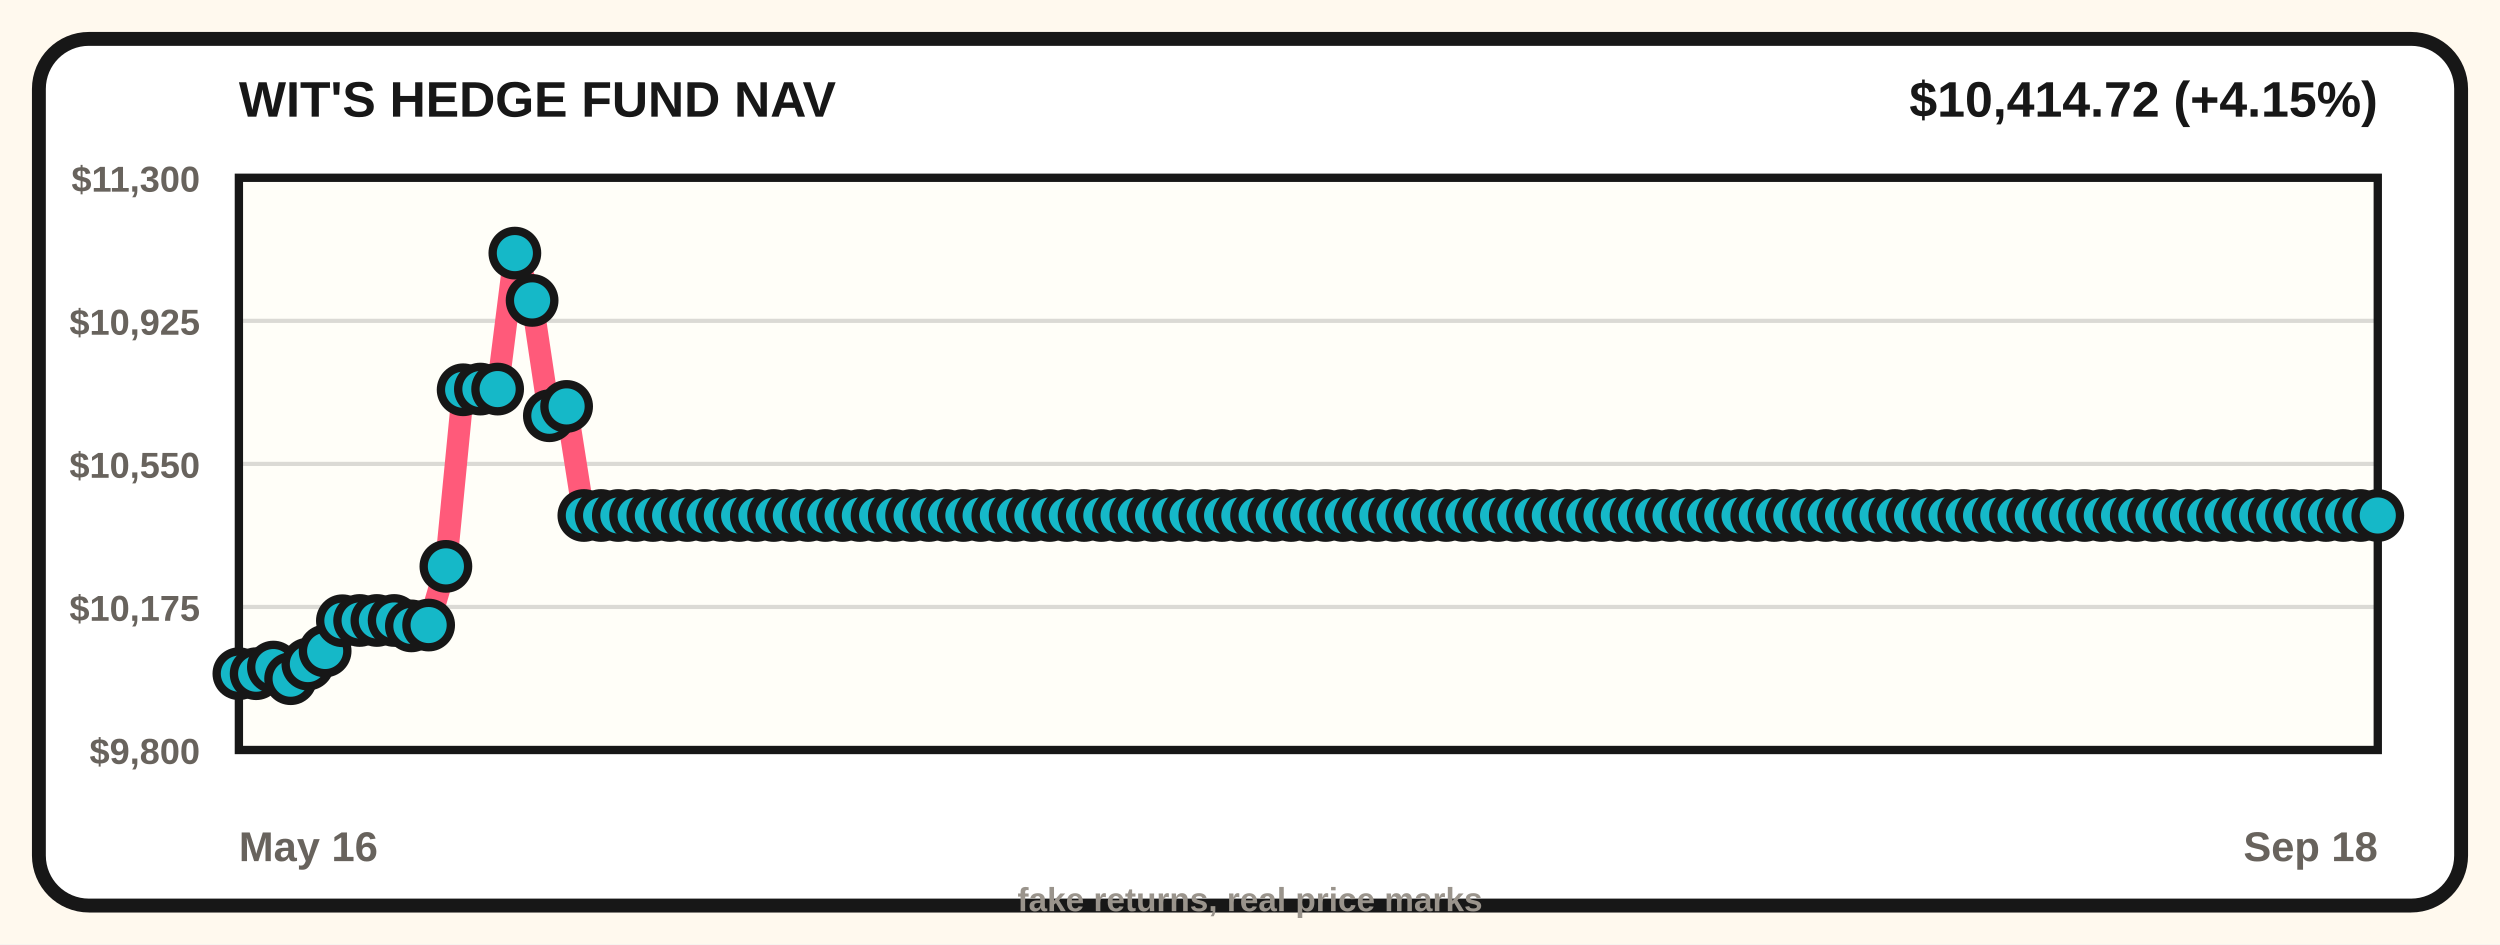
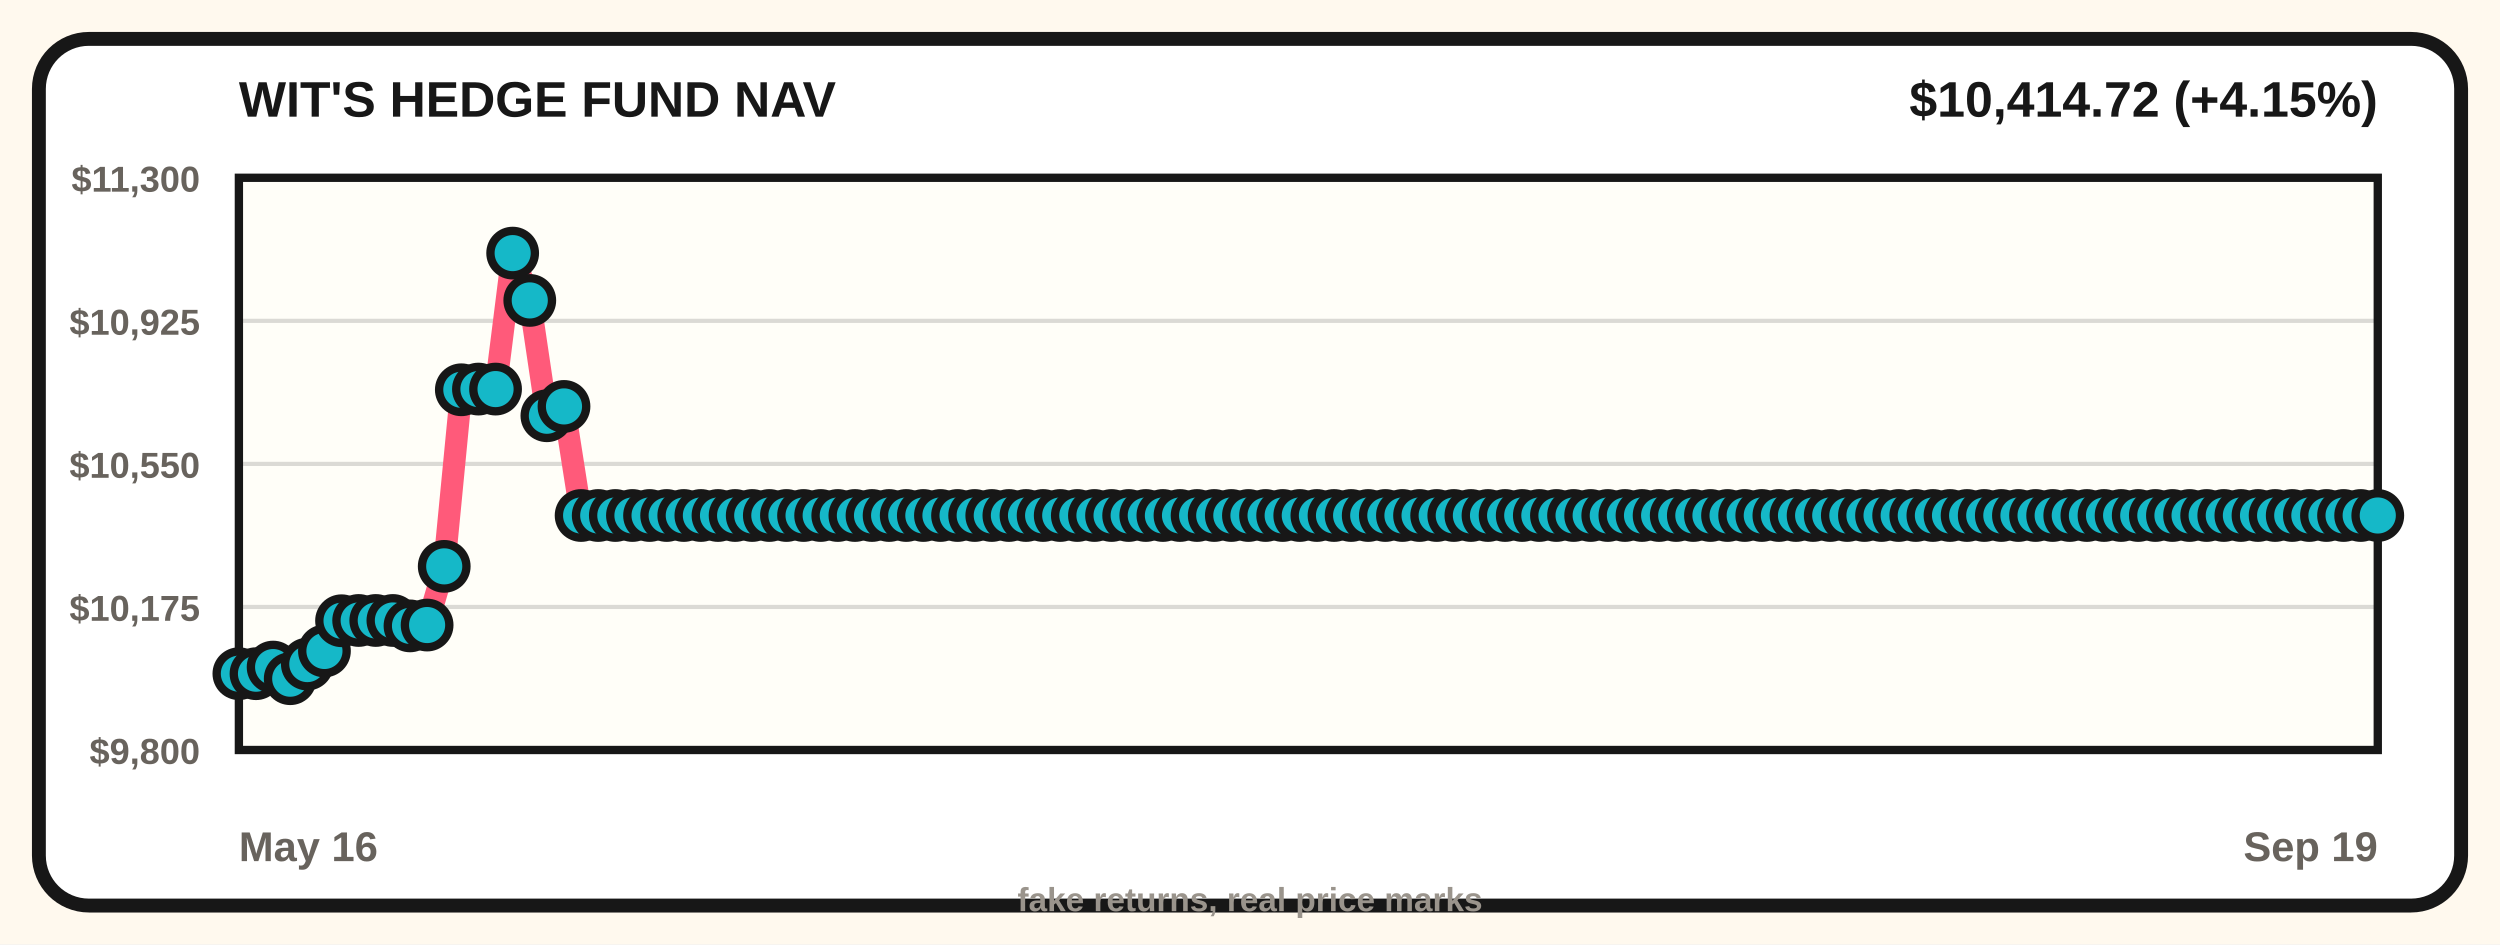
<svg xmlns="http://www.w3.org/2000/svg" width="900" height="340" viewBox="0 0 900 340" role="img" aria-label="Wit's Hedge Fund fake NAV chart">
  <rect width="900" height="340" fill="#fff9ee" />
  <rect x="14" y="14" width="872" height="312" rx="18" fill="#ffffff" stroke="#171717" stroke-width="5" />
  <rect x="86" y="64" width="770" height="206" fill="#fffef8" stroke="#171717" stroke-width="3" />
  <line x1="86" y1="270" x2="856" y2="270" stroke="#171717" stroke-width="1.5" opacity="0.16" />
  <text x="72" y="275" text-anchor="end" font-family="Arial, sans-serif" font-size="13" font-weight="800" fill="#68635d">$9,800</text>
  <line x1="86" y1="218.5" x2="856" y2="218.5" stroke="#171717" stroke-width="1.5" opacity="0.16" />
  <text x="72" y="223.5" text-anchor="end" font-family="Arial, sans-serif" font-size="13" font-weight="800" fill="#68635d">$10,175</text>
  <line x1="86" y1="167" x2="856" y2="167" stroke="#171717" stroke-width="1.5" opacity="0.16" />
  <text x="72" y="172" text-anchor="end" font-family="Arial, sans-serif" font-size="13" font-weight="800" fill="#68635d">$10,550</text>
  <line x1="86" y1="115.5" x2="856" y2="115.5" stroke="#171717" stroke-width="1.5" opacity="0.16" />
  <text x="72" y="120.5" text-anchor="end" font-family="Arial, sans-serif" font-size="13" font-weight="800" fill="#68635d">$10,925</text>
  <line x1="86" y1="64" x2="856" y2="64" stroke="#171717" stroke-width="1.5" opacity="0.16" />
  <text x="72" y="69" text-anchor="end" font-family="Arial, sans-serif" font-size="13" font-weight="800" fill="#68635d">$11,300</text>
-   <polyline points="86,242.53 92.21,242.53 98.42,240.15 104.63,244.33 110.84,239.07 117.05,234.35 123.26,223.47 129.47,223.37 135.68,223.37 141.89,223.37 148.1,225.32 154.31,225.02 160.52,203.89 166.73,140.32 172.94,140.07 179.15,140.07 185.35,91.12 191.56,108.15 197.77,149.67 203.98,146.31 210.19,185.58 216.4,185.58 222.61,185.58 228.82,185.58 235.03,185.58 241.24,185.58 247.45,185.58 253.66,185.58 259.87,185.58 266.08,185.58 272.29,185.58 278.5,185.58 284.71,185.58 290.92,185.58 297.13,185.58 303.34,185.58 309.55,185.58 315.76,185.58 321.97,185.58 328.18,185.58 334.39,185.58 340.6,185.58 346.81,185.58 353.02,185.58 359.23,185.58 365.44,185.58 371.65,185.58 377.85,185.58 384.06,185.58 390.27,185.58 396.48,185.58 402.69,185.58 408.9,185.58 415.11,185.58 421.32,185.58 427.53,185.58 433.74,185.58 439.95,185.58 446.16,185.58 452.37,185.58 458.58,185.58 464.79,185.58 471,185.58 477.21,185.58 483.42,185.58 489.63,185.58 495.84,185.58 502.05,185.58 508.26,185.58 514.47,185.58 520.68,185.58 526.89,185.58 533.1,185.58 539.31,185.58 545.52,185.58 551.73,185.58 557.94,185.58 564.15,185.58 570.35,185.58 576.56,185.58 582.77,185.58 588.98,185.58 595.19,185.58 601.4,185.58 607.61,185.58 613.82,185.58 620.03,185.58 626.24,185.58 632.45,185.58 638.66,185.58 644.87,185.58 651.08,185.58 657.29,185.58 663.5,185.58 669.71,185.58 675.92,185.58 682.13,185.58 688.34,185.58 694.55,185.58 700.76,185.58 706.97,185.58 713.18,185.58 719.39,185.58 725.6,185.58 731.81,185.58 738.02,185.58 744.23,185.58 750.44,185.58 756.65,185.58 762.85,185.58 769.06,185.58 775.27,185.58 781.48,185.58 787.69,185.58 793.9,185.58 800.11,185.58 806.32,185.58 812.53,185.58 818.74,185.58 824.95,185.58 831.16,185.58 837.37,185.58 843.58,185.58 849.79,185.58 856,185.58" fill="none" stroke="#ff5a7a" stroke-width="8" stroke-linecap="round" stroke-linejoin="round" />
+   <polyline points="86,242.53 92.16,242.53 98.32,240.15 104.48,244.33 110.64,239.07 116.8,234.35 122.96,223.47 129.12,223.37 135.28,223.37 141.44,223.37 147.6,225.32 153.76,225.02 159.92,203.89 166.08,140.32 172.24,140.07 178.4,140.07 184.56,91.12 190.72,108.15 196.88,149.67 203.04,146.31 209.2,185.58 215.36,185.58 221.52,185.58 227.68,185.58 233.84,185.58 240,185.58 246.16,185.58 252.32,185.58 258.48,185.58 264.64,185.58 270.8,185.58 276.96,185.58 283.12,185.58 289.28,185.58 295.44,185.58 301.6,185.58 307.76,185.58 313.92,185.58 320.08,185.58 326.24,185.58 332.4,185.58 338.56,185.58 344.72,185.58 350.88,185.58 357.04,185.58 363.2,185.58 369.36,185.58 375.52,185.58 381.68,185.58 387.84,185.58 394,185.58 400.16,185.58 406.32,185.58 412.48,185.58 418.64,185.58 424.8,185.58 430.96,185.58 437.12,185.58 443.28,185.58 449.44,185.58 455.6,185.58 461.76,185.58 467.92,185.58 474.08,185.58 480.24,185.58 486.4,185.58 492.56,185.58 498.72,185.58 504.88,185.58 511.04,185.58 517.2,185.58 523.36,185.58 529.52,185.58 535.68,185.58 541.84,185.58 548,185.58 554.16,185.58 560.32,185.58 566.48,185.58 572.64,185.58 578.8,185.58 584.96,185.58 591.12,185.58 597.28,185.58 603.44,185.58 609.6,185.58 615.76,185.58 621.92,185.58 628.08,185.58 634.24,185.58 640.4,185.58 646.56,185.58 652.72,185.58 658.88,185.58 665.04,185.58 671.2,185.58 677.36,185.58 683.52,185.58 689.68,185.58 695.84,185.58 702,185.58 708.16,185.58 714.32,185.58 720.48,185.58 726.64,185.58 732.8,185.58 738.96,185.58 745.12,185.58 751.28,185.58 757.44,185.58 763.6,185.58 769.76,185.58 775.92,185.58 782.08,185.58 788.24,185.58 794.4,185.58 800.56,185.58 806.72,185.58 812.88,185.58 819.04,185.58 825.2,185.58 831.36,185.58 837.52,185.58 843.68,185.58 849.84,185.58 856,185.58" fill="none" stroke="#ff5a7a" stroke-width="8" stroke-linecap="round" stroke-linejoin="round" />
  <circle cx="86" cy="242.53" r="8" fill="#15b8c8" stroke="#171717" stroke-width="3" />
-   <circle cx="92.21" cy="242.53" r="8" fill="#15b8c8" stroke="#171717" stroke-width="3" />
-   <circle cx="98.42" cy="240.15" r="8" fill="#15b8c8" stroke="#171717" stroke-width="3" />
-   <circle cx="104.63" cy="244.33" r="8" fill="#15b8c8" stroke="#171717" stroke-width="3" />
-   <circle cx="110.84" cy="239.07" r="8" fill="#15b8c8" stroke="#171717" stroke-width="3" />
-   <circle cx="117.05" cy="234.35" r="8" fill="#15b8c8" stroke="#171717" stroke-width="3" />
-   <circle cx="123.26" cy="223.47" r="8" fill="#15b8c8" stroke="#171717" stroke-width="3" />
-   <circle cx="129.47" cy="223.37" r="8" fill="#15b8c8" stroke="#171717" stroke-width="3" />
-   <circle cx="135.68" cy="223.37" r="8" fill="#15b8c8" stroke="#171717" stroke-width="3" />
-   <circle cx="141.89" cy="223.37" r="8" fill="#15b8c8" stroke="#171717" stroke-width="3" />
-   <circle cx="148.1" cy="225.32" r="8" fill="#15b8c8" stroke="#171717" stroke-width="3" />
-   <circle cx="154.31" cy="225.02" r="8" fill="#15b8c8" stroke="#171717" stroke-width="3" />
-   <circle cx="160.52" cy="203.89" r="8" fill="#15b8c8" stroke="#171717" stroke-width="3" />
-   <circle cx="166.73" cy="140.32" r="8" fill="#15b8c8" stroke="#171717" stroke-width="3" />
-   <circle cx="172.94" cy="140.07" r="8" fill="#15b8c8" stroke="#171717" stroke-width="3" />
-   <circle cx="179.15" cy="140.07" r="8" fill="#15b8c8" stroke="#171717" stroke-width="3" />
-   <circle cx="185.35" cy="91.12" r="8" fill="#15b8c8" stroke="#171717" stroke-width="3" />
-   <circle cx="191.56" cy="108.15" r="8" fill="#15b8c8" stroke="#171717" stroke-width="3" />
-   <circle cx="197.77" cy="149.67" r="8" fill="#15b8c8" stroke="#171717" stroke-width="3" />
-   <circle cx="203.98" cy="146.31" r="8" fill="#15b8c8" stroke="#171717" stroke-width="3" />
-   <circle cx="210.19" cy="185.58" r="8" fill="#15b8c8" stroke="#171717" stroke-width="3" />
-   <circle cx="216.4" cy="185.58" r="8" fill="#15b8c8" stroke="#171717" stroke-width="3" />
-   <circle cx="222.61" cy="185.58" r="8" fill="#15b8c8" stroke="#171717" stroke-width="3" />
-   <circle cx="228.82" cy="185.58" r="8" fill="#15b8c8" stroke="#171717" stroke-width="3" />
-   <circle cx="235.03" cy="185.58" r="8" fill="#15b8c8" stroke="#171717" stroke-width="3" />
-   <circle cx="241.24" cy="185.58" r="8" fill="#15b8c8" stroke="#171717" stroke-width="3" />
-   <circle cx="247.45" cy="185.58" r="8" fill="#15b8c8" stroke="#171717" stroke-width="3" />
-   <circle cx="253.66" cy="185.58" r="8" fill="#15b8c8" stroke="#171717" stroke-width="3" />
-   <circle cx="259.87" cy="185.58" r="8" fill="#15b8c8" stroke="#171717" stroke-width="3" />
-   <circle cx="266.08" cy="185.58" r="8" fill="#15b8c8" stroke="#171717" stroke-width="3" />
-   <circle cx="272.29" cy="185.58" r="8" fill="#15b8c8" stroke="#171717" stroke-width="3" />
-   <circle cx="278.5" cy="185.58" r="8" fill="#15b8c8" stroke="#171717" stroke-width="3" />
-   <circle cx="284.71" cy="185.58" r="8" fill="#15b8c8" stroke="#171717" stroke-width="3" />
-   <circle cx="290.92" cy="185.58" r="8" fill="#15b8c8" stroke="#171717" stroke-width="3" />
-   <circle cx="297.13" cy="185.58" r="8" fill="#15b8c8" stroke="#171717" stroke-width="3" />
-   <circle cx="303.34" cy="185.58" r="8" fill="#15b8c8" stroke="#171717" stroke-width="3" />
-   <circle cx="309.55" cy="185.58" r="8" fill="#15b8c8" stroke="#171717" stroke-width="3" />
-   <circle cx="315.76" cy="185.58" r="8" fill="#15b8c8" stroke="#171717" stroke-width="3" />
-   <circle cx="321.97" cy="185.58" r="8" fill="#15b8c8" stroke="#171717" stroke-width="3" />
-   <circle cx="328.18" cy="185.58" r="8" fill="#15b8c8" stroke="#171717" stroke-width="3" />
-   <circle cx="334.39" cy="185.58" r="8" fill="#15b8c8" stroke="#171717" stroke-width="3" />
-   <circle cx="340.6" cy="185.58" r="8" fill="#15b8c8" stroke="#171717" stroke-width="3" />
-   <circle cx="346.81" cy="185.58" r="8" fill="#15b8c8" stroke="#171717" stroke-width="3" />
-   <circle cx="353.02" cy="185.58" r="8" fill="#15b8c8" stroke="#171717" stroke-width="3" />
-   <circle cx="359.23" cy="185.58" r="8" fill="#15b8c8" stroke="#171717" stroke-width="3" />
-   <circle cx="365.44" cy="185.58" r="8" fill="#15b8c8" stroke="#171717" stroke-width="3" />
-   <circle cx="371.65" cy="185.58" r="8" fill="#15b8c8" stroke="#171717" stroke-width="3" />
-   <circle cx="377.85" cy="185.58" r="8" fill="#15b8c8" stroke="#171717" stroke-width="3" />
-   <circle cx="384.06" cy="185.58" r="8" fill="#15b8c8" stroke="#171717" stroke-width="3" />
-   <circle cx="390.27" cy="185.58" r="8" fill="#15b8c8" stroke="#171717" stroke-width="3" />
-   <circle cx="396.48" cy="185.58" r="8" fill="#15b8c8" stroke="#171717" stroke-width="3" />
-   <circle cx="402.69" cy="185.58" r="8" fill="#15b8c8" stroke="#171717" stroke-width="3" />
-   <circle cx="408.9" cy="185.58" r="8" fill="#15b8c8" stroke="#171717" stroke-width="3" />
-   <circle cx="415.11" cy="185.58" r="8" fill="#15b8c8" stroke="#171717" stroke-width="3" />
-   <circle cx="421.32" cy="185.58" r="8" fill="#15b8c8" stroke="#171717" stroke-width="3" />
-   <circle cx="427.53" cy="185.58" r="8" fill="#15b8c8" stroke="#171717" stroke-width="3" />
-   <circle cx="433.74" cy="185.58" r="8" fill="#15b8c8" stroke="#171717" stroke-width="3" />
-   <circle cx="439.95" cy="185.58" r="8" fill="#15b8c8" stroke="#171717" stroke-width="3" />
-   <circle cx="446.16" cy="185.58" r="8" fill="#15b8c8" stroke="#171717" stroke-width="3" />
-   <circle cx="452.37" cy="185.58" r="8" fill="#15b8c8" stroke="#171717" stroke-width="3" />
-   <circle cx="458.58" cy="185.58" r="8" fill="#15b8c8" stroke="#171717" stroke-width="3" />
-   <circle cx="464.79" cy="185.58" r="8" fill="#15b8c8" stroke="#171717" stroke-width="3" />
-   <circle cx="471" cy="185.58" r="8" fill="#15b8c8" stroke="#171717" stroke-width="3" />
-   <circle cx="477.21" cy="185.58" r="8" fill="#15b8c8" stroke="#171717" stroke-width="3" />
-   <circle cx="483.42" cy="185.58" r="8" fill="#15b8c8" stroke="#171717" stroke-width="3" />
-   <circle cx="489.63" cy="185.58" r="8" fill="#15b8c8" stroke="#171717" stroke-width="3" />
-   <circle cx="495.84" cy="185.58" r="8" fill="#15b8c8" stroke="#171717" stroke-width="3" />
-   <circle cx="502.05" cy="185.58" r="8" fill="#15b8c8" stroke="#171717" stroke-width="3" />
-   <circle cx="508.26" cy="185.58" r="8" fill="#15b8c8" stroke="#171717" stroke-width="3" />
-   <circle cx="514.47" cy="185.58" r="8" fill="#15b8c8" stroke="#171717" stroke-width="3" />
-   <circle cx="520.68" cy="185.58" r="8" fill="#15b8c8" stroke="#171717" stroke-width="3" />
-   <circle cx="526.89" cy="185.58" r="8" fill="#15b8c8" stroke="#171717" stroke-width="3" />
-   <circle cx="533.1" cy="185.58" r="8" fill="#15b8c8" stroke="#171717" stroke-width="3" />
-   <circle cx="539.31" cy="185.58" r="8" fill="#15b8c8" stroke="#171717" stroke-width="3" />
-   <circle cx="545.52" cy="185.58" r="8" fill="#15b8c8" stroke="#171717" stroke-width="3" />
-   <circle cx="551.73" cy="185.58" r="8" fill="#15b8c8" stroke="#171717" stroke-width="3" />
-   <circle cx="557.94" cy="185.58" r="8" fill="#15b8c8" stroke="#171717" stroke-width="3" />
-   <circle cx="564.15" cy="185.58" r="8" fill="#15b8c8" stroke="#171717" stroke-width="3" />
-   <circle cx="570.35" cy="185.58" r="8" fill="#15b8c8" stroke="#171717" stroke-width="3" />
-   <circle cx="576.56" cy="185.58" r="8" fill="#15b8c8" stroke="#171717" stroke-width="3" />
-   <circle cx="582.77" cy="185.58" r="8" fill="#15b8c8" stroke="#171717" stroke-width="3" />
-   <circle cx="588.98" cy="185.58" r="8" fill="#15b8c8" stroke="#171717" stroke-width="3" />
-   <circle cx="595.19" cy="185.58" r="8" fill="#15b8c8" stroke="#171717" stroke-width="3" />
-   <circle cx="601.4" cy="185.58" r="8" fill="#15b8c8" stroke="#171717" stroke-width="3" />
-   <circle cx="607.61" cy="185.58" r="8" fill="#15b8c8" stroke="#171717" stroke-width="3" />
-   <circle cx="613.82" cy="185.58" r="8" fill="#15b8c8" stroke="#171717" stroke-width="3" />
-   <circle cx="620.03" cy="185.58" r="8" fill="#15b8c8" stroke="#171717" stroke-width="3" />
-   <circle cx="626.24" cy="185.58" r="8" fill="#15b8c8" stroke="#171717" stroke-width="3" />
-   <circle cx="632.45" cy="185.58" r="8" fill="#15b8c8" stroke="#171717" stroke-width="3" />
-   <circle cx="638.66" cy="185.58" r="8" fill="#15b8c8" stroke="#171717" stroke-width="3" />
-   <circle cx="644.87" cy="185.58" r="8" fill="#15b8c8" stroke="#171717" stroke-width="3" />
-   <circle cx="651.08" cy="185.58" r="8" fill="#15b8c8" stroke="#171717" stroke-width="3" />
-   <circle cx="657.29" cy="185.58" r="8" fill="#15b8c8" stroke="#171717" stroke-width="3" />
-   <circle cx="663.5" cy="185.58" r="8" fill="#15b8c8" stroke="#171717" stroke-width="3" />
-   <circle cx="669.71" cy="185.58" r="8" fill="#15b8c8" stroke="#171717" stroke-width="3" />
-   <circle cx="675.92" cy="185.58" r="8" fill="#15b8c8" stroke="#171717" stroke-width="3" />
-   <circle cx="682.13" cy="185.58" r="8" fill="#15b8c8" stroke="#171717" stroke-width="3" />
-   <circle cx="688.34" cy="185.58" r="8" fill="#15b8c8" stroke="#171717" stroke-width="3" />
-   <circle cx="694.55" cy="185.58" r="8" fill="#15b8c8" stroke="#171717" stroke-width="3" />
-   <circle cx="700.76" cy="185.58" r="8" fill="#15b8c8" stroke="#171717" stroke-width="3" />
-   <circle cx="706.97" cy="185.58" r="8" fill="#15b8c8" stroke="#171717" stroke-width="3" />
-   <circle cx="713.18" cy="185.58" r="8" fill="#15b8c8" stroke="#171717" stroke-width="3" />
-   <circle cx="719.39" cy="185.58" r="8" fill="#15b8c8" stroke="#171717" stroke-width="3" />
-   <circle cx="725.6" cy="185.58" r="8" fill="#15b8c8" stroke="#171717" stroke-width="3" />
-   <circle cx="731.81" cy="185.58" r="8" fill="#15b8c8" stroke="#171717" stroke-width="3" />
-   <circle cx="738.02" cy="185.58" r="8" fill="#15b8c8" stroke="#171717" stroke-width="3" />
-   <circle cx="744.23" cy="185.58" r="8" fill="#15b8c8" stroke="#171717" stroke-width="3" />
-   <circle cx="750.44" cy="185.58" r="8" fill="#15b8c8" stroke="#171717" stroke-width="3" />
-   <circle cx="756.65" cy="185.58" r="8" fill="#15b8c8" stroke="#171717" stroke-width="3" />
-   <circle cx="762.85" cy="185.58" r="8" fill="#15b8c8" stroke="#171717" stroke-width="3" />
-   <circle cx="769.06" cy="185.58" r="8" fill="#15b8c8" stroke="#171717" stroke-width="3" />
-   <circle cx="775.27" cy="185.58" r="8" fill="#15b8c8" stroke="#171717" stroke-width="3" />
-   <circle cx="781.48" cy="185.58" r="8" fill="#15b8c8" stroke="#171717" stroke-width="3" />
-   <circle cx="787.69" cy="185.58" r="8" fill="#15b8c8" stroke="#171717" stroke-width="3" />
-   <circle cx="793.9" cy="185.58" r="8" fill="#15b8c8" stroke="#171717" stroke-width="3" />
-   <circle cx="800.11" cy="185.58" r="8" fill="#15b8c8" stroke="#171717" stroke-width="3" />
-   <circle cx="806.32" cy="185.58" r="8" fill="#15b8c8" stroke="#171717" stroke-width="3" />
-   <circle cx="812.53" cy="185.58" r="8" fill="#15b8c8" stroke="#171717" stroke-width="3" />
-   <circle cx="818.74" cy="185.58" r="8" fill="#15b8c8" stroke="#171717" stroke-width="3" />
-   <circle cx="824.95" cy="185.58" r="8" fill="#15b8c8" stroke="#171717" stroke-width="3" />
-   <circle cx="831.16" cy="185.58" r="8" fill="#15b8c8" stroke="#171717" stroke-width="3" />
-   <circle cx="837.37" cy="185.58" r="8" fill="#15b8c8" stroke="#171717" stroke-width="3" />
-   <circle cx="843.58" cy="185.58" r="8" fill="#15b8c8" stroke="#171717" stroke-width="3" />
-   <circle cx="849.79" cy="185.58" r="8" fill="#15b8c8" stroke="#171717" stroke-width="3" />
+   <circle cx="92.16" cy="242.53" r="8" fill="#15b8c8" stroke="#171717" stroke-width="3" />
+   <circle cx="98.32" cy="240.15" r="8" fill="#15b8c8" stroke="#171717" stroke-width="3" />
+   <circle cx="104.48" cy="244.33" r="8" fill="#15b8c8" stroke="#171717" stroke-width="3" />
+   <circle cx="110.64" cy="239.07" r="8" fill="#15b8c8" stroke="#171717" stroke-width="3" />
+   <circle cx="116.8" cy="234.35" r="8" fill="#15b8c8" stroke="#171717" stroke-width="3" />
+   <circle cx="122.96" cy="223.47" r="8" fill="#15b8c8" stroke="#171717" stroke-width="3" />
+   <circle cx="129.12" cy="223.37" r="8" fill="#15b8c8" stroke="#171717" stroke-width="3" />
+   <circle cx="135.28" cy="223.37" r="8" fill="#15b8c8" stroke="#171717" stroke-width="3" />
+   <circle cx="141.44" cy="223.37" r="8" fill="#15b8c8" stroke="#171717" stroke-width="3" />
+   <circle cx="147.6" cy="225.32" r="8" fill="#15b8c8" stroke="#171717" stroke-width="3" />
+   <circle cx="153.76" cy="225.02" r="8" fill="#15b8c8" stroke="#171717" stroke-width="3" />
+   <circle cx="159.92" cy="203.89" r="8" fill="#15b8c8" stroke="#171717" stroke-width="3" />
+   <circle cx="166.08" cy="140.32" r="8" fill="#15b8c8" stroke="#171717" stroke-width="3" />
+   <circle cx="172.24" cy="140.07" r="8" fill="#15b8c8" stroke="#171717" stroke-width="3" />
+   <circle cx="178.4" cy="140.07" r="8" fill="#15b8c8" stroke="#171717" stroke-width="3" />
+   <circle cx="184.56" cy="91.12" r="8" fill="#15b8c8" stroke="#171717" stroke-width="3" />
+   <circle cx="190.72" cy="108.15" r="8" fill="#15b8c8" stroke="#171717" stroke-width="3" />
+   <circle cx="196.88" cy="149.67" r="8" fill="#15b8c8" stroke="#171717" stroke-width="3" />
+   <circle cx="203.04" cy="146.31" r="8" fill="#15b8c8" stroke="#171717" stroke-width="3" />
+   <circle cx="209.2" cy="185.58" r="8" fill="#15b8c8" stroke="#171717" stroke-width="3" />
+   <circle cx="215.36" cy="185.58" r="8" fill="#15b8c8" stroke="#171717" stroke-width="3" />
+   <circle cx="221.52" cy="185.58" r="8" fill="#15b8c8" stroke="#171717" stroke-width="3" />
+   <circle cx="227.68" cy="185.58" r="8" fill="#15b8c8" stroke="#171717" stroke-width="3" />
+   <circle cx="233.84" cy="185.58" r="8" fill="#15b8c8" stroke="#171717" stroke-width="3" />
+   <circle cx="240" cy="185.58" r="8" fill="#15b8c8" stroke="#171717" stroke-width="3" />
+   <circle cx="246.16" cy="185.58" r="8" fill="#15b8c8" stroke="#171717" stroke-width="3" />
+   <circle cx="252.32" cy="185.58" r="8" fill="#15b8c8" stroke="#171717" stroke-width="3" />
+   <circle cx="258.48" cy="185.58" r="8" fill="#15b8c8" stroke="#171717" stroke-width="3" />
+   <circle cx="264.64" cy="185.58" r="8" fill="#15b8c8" stroke="#171717" stroke-width="3" />
+   <circle cx="270.8" cy="185.58" r="8" fill="#15b8c8" stroke="#171717" stroke-width="3" />
+   <circle cx="276.96" cy="185.58" r="8" fill="#15b8c8" stroke="#171717" stroke-width="3" />
+   <circle cx="283.12" cy="185.58" r="8" fill="#15b8c8" stroke="#171717" stroke-width="3" />
+   <circle cx="289.28" cy="185.58" r="8" fill="#15b8c8" stroke="#171717" stroke-width="3" />
+   <circle cx="295.44" cy="185.58" r="8" fill="#15b8c8" stroke="#171717" stroke-width="3" />
+   <circle cx="301.6" cy="185.58" r="8" fill="#15b8c8" stroke="#171717" stroke-width="3" />
+   <circle cx="307.76" cy="185.58" r="8" fill="#15b8c8" stroke="#171717" stroke-width="3" />
+   <circle cx="313.92" cy="185.58" r="8" fill="#15b8c8" stroke="#171717" stroke-width="3" />
+   <circle cx="320.08" cy="185.58" r="8" fill="#15b8c8" stroke="#171717" stroke-width="3" />
+   <circle cx="326.24" cy="185.58" r="8" fill="#15b8c8" stroke="#171717" stroke-width="3" />
+   <circle cx="332.4" cy="185.58" r="8" fill="#15b8c8" stroke="#171717" stroke-width="3" />
+   <circle cx="338.56" cy="185.58" r="8" fill="#15b8c8" stroke="#171717" stroke-width="3" />
+   <circle cx="344.72" cy="185.58" r="8" fill="#15b8c8" stroke="#171717" stroke-width="3" />
+   <circle cx="350.88" cy="185.58" r="8" fill="#15b8c8" stroke="#171717" stroke-width="3" />
+   <circle cx="357.04" cy="185.58" r="8" fill="#15b8c8" stroke="#171717" stroke-width="3" />
+   <circle cx="363.2" cy="185.58" r="8" fill="#15b8c8" stroke="#171717" stroke-width="3" />
+   <circle cx="369.36" cy="185.58" r="8" fill="#15b8c8" stroke="#171717" stroke-width="3" />
+   <circle cx="375.52" cy="185.58" r="8" fill="#15b8c8" stroke="#171717" stroke-width="3" />
+   <circle cx="381.68" cy="185.58" r="8" fill="#15b8c8" stroke="#171717" stroke-width="3" />
+   <circle cx="387.84" cy="185.58" r="8" fill="#15b8c8" stroke="#171717" stroke-width="3" />
+   <circle cx="394" cy="185.58" r="8" fill="#15b8c8" stroke="#171717" stroke-width="3" />
+   <circle cx="400.16" cy="185.58" r="8" fill="#15b8c8" stroke="#171717" stroke-width="3" />
+   <circle cx="406.32" cy="185.58" r="8" fill="#15b8c8" stroke="#171717" stroke-width="3" />
+   <circle cx="412.48" cy="185.58" r="8" fill="#15b8c8" stroke="#171717" stroke-width="3" />
+   <circle cx="418.64" cy="185.58" r="8" fill="#15b8c8" stroke="#171717" stroke-width="3" />
+   <circle cx="424.8" cy="185.58" r="8" fill="#15b8c8" stroke="#171717" stroke-width="3" />
+   <circle cx="430.96" cy="185.58" r="8" fill="#15b8c8" stroke="#171717" stroke-width="3" />
+   <circle cx="437.12" cy="185.58" r="8" fill="#15b8c8" stroke="#171717" stroke-width="3" />
+   <circle cx="443.28" cy="185.58" r="8" fill="#15b8c8" stroke="#171717" stroke-width="3" />
+   <circle cx="449.44" cy="185.58" r="8" fill="#15b8c8" stroke="#171717" stroke-width="3" />
+   <circle cx="455.6" cy="185.58" r="8" fill="#15b8c8" stroke="#171717" stroke-width="3" />
+   <circle cx="461.76" cy="185.58" r="8" fill="#15b8c8" stroke="#171717" stroke-width="3" />
+   <circle cx="467.92" cy="185.58" r="8" fill="#15b8c8" stroke="#171717" stroke-width="3" />
+   <circle cx="474.08" cy="185.58" r="8" fill="#15b8c8" stroke="#171717" stroke-width="3" />
+   <circle cx="480.24" cy="185.58" r="8" fill="#15b8c8" stroke="#171717" stroke-width="3" />
+   <circle cx="486.4" cy="185.58" r="8" fill="#15b8c8" stroke="#171717" stroke-width="3" />
+   <circle cx="492.56" cy="185.58" r="8" fill="#15b8c8" stroke="#171717" stroke-width="3" />
+   <circle cx="498.72" cy="185.58" r="8" fill="#15b8c8" stroke="#171717" stroke-width="3" />
+   <circle cx="504.88" cy="185.58" r="8" fill="#15b8c8" stroke="#171717" stroke-width="3" />
+   <circle cx="511.04" cy="185.58" r="8" fill="#15b8c8" stroke="#171717" stroke-width="3" />
+   <circle cx="517.2" cy="185.58" r="8" fill="#15b8c8" stroke="#171717" stroke-width="3" />
+   <circle cx="523.36" cy="185.58" r="8" fill="#15b8c8" stroke="#171717" stroke-width="3" />
+   <circle cx="529.52" cy="185.58" r="8" fill="#15b8c8" stroke="#171717" stroke-width="3" />
+   <circle cx="535.68" cy="185.58" r="8" fill="#15b8c8" stroke="#171717" stroke-width="3" />
+   <circle cx="541.84" cy="185.58" r="8" fill="#15b8c8" stroke="#171717" stroke-width="3" />
+   <circle cx="548" cy="185.58" r="8" fill="#15b8c8" stroke="#171717" stroke-width="3" />
+   <circle cx="554.16" cy="185.58" r="8" fill="#15b8c8" stroke="#171717" stroke-width="3" />
+   <circle cx="560.32" cy="185.58" r="8" fill="#15b8c8" stroke="#171717" stroke-width="3" />
+   <circle cx="566.48" cy="185.58" r="8" fill="#15b8c8" stroke="#171717" stroke-width="3" />
+   <circle cx="572.64" cy="185.58" r="8" fill="#15b8c8" stroke="#171717" stroke-width="3" />
+   <circle cx="578.8" cy="185.58" r="8" fill="#15b8c8" stroke="#171717" stroke-width="3" />
+   <circle cx="584.96" cy="185.58" r="8" fill="#15b8c8" stroke="#171717" stroke-width="3" />
+   <circle cx="591.12" cy="185.58" r="8" fill="#15b8c8" stroke="#171717" stroke-width="3" />
+   <circle cx="597.28" cy="185.58" r="8" fill="#15b8c8" stroke="#171717" stroke-width="3" />
+   <circle cx="603.44" cy="185.58" r="8" fill="#15b8c8" stroke="#171717" stroke-width="3" />
+   <circle cx="609.6" cy="185.58" r="8" fill="#15b8c8" stroke="#171717" stroke-width="3" />
+   <circle cx="615.76" cy="185.58" r="8" fill="#15b8c8" stroke="#171717" stroke-width="3" />
+   <circle cx="621.92" cy="185.58" r="8" fill="#15b8c8" stroke="#171717" stroke-width="3" />
+   <circle cx="628.08" cy="185.58" r="8" fill="#15b8c8" stroke="#171717" stroke-width="3" />
+   <circle cx="634.24" cy="185.58" r="8" fill="#15b8c8" stroke="#171717" stroke-width="3" />
+   <circle cx="640.4" cy="185.58" r="8" fill="#15b8c8" stroke="#171717" stroke-width="3" />
+   <circle cx="646.56" cy="185.58" r="8" fill="#15b8c8" stroke="#171717" stroke-width="3" />
+   <circle cx="652.72" cy="185.58" r="8" fill="#15b8c8" stroke="#171717" stroke-width="3" />
+   <circle cx="658.88" cy="185.58" r="8" fill="#15b8c8" stroke="#171717" stroke-width="3" />
+   <circle cx="665.04" cy="185.58" r="8" fill="#15b8c8" stroke="#171717" stroke-width="3" />
+   <circle cx="671.2" cy="185.58" r="8" fill="#15b8c8" stroke="#171717" stroke-width="3" />
+   <circle cx="677.36" cy="185.58" r="8" fill="#15b8c8" stroke="#171717" stroke-width="3" />
+   <circle cx="683.52" cy="185.58" r="8" fill="#15b8c8" stroke="#171717" stroke-width="3" />
+   <circle cx="689.68" cy="185.58" r="8" fill="#15b8c8" stroke="#171717" stroke-width="3" />
+   <circle cx="695.84" cy="185.58" r="8" fill="#15b8c8" stroke="#171717" stroke-width="3" />
+   <circle cx="702" cy="185.58" r="8" fill="#15b8c8" stroke="#171717" stroke-width="3" />
+   <circle cx="708.16" cy="185.58" r="8" fill="#15b8c8" stroke="#171717" stroke-width="3" />
+   <circle cx="714.32" cy="185.58" r="8" fill="#15b8c8" stroke="#171717" stroke-width="3" />
+   <circle cx="720.48" cy="185.58" r="8" fill="#15b8c8" stroke="#171717" stroke-width="3" />
+   <circle cx="726.64" cy="185.58" r="8" fill="#15b8c8" stroke="#171717" stroke-width="3" />
+   <circle cx="732.8" cy="185.58" r="8" fill="#15b8c8" stroke="#171717" stroke-width="3" />
+   <circle cx="738.96" cy="185.58" r="8" fill="#15b8c8" stroke="#171717" stroke-width="3" />
+   <circle cx="745.12" cy="185.58" r="8" fill="#15b8c8" stroke="#171717" stroke-width="3" />
+   <circle cx="751.28" cy="185.58" r="8" fill="#15b8c8" stroke="#171717" stroke-width="3" />
+   <circle cx="757.44" cy="185.58" r="8" fill="#15b8c8" stroke="#171717" stroke-width="3" />
+   <circle cx="763.6" cy="185.58" r="8" fill="#15b8c8" stroke="#171717" stroke-width="3" />
+   <circle cx="769.76" cy="185.58" r="8" fill="#15b8c8" stroke="#171717" stroke-width="3" />
+   <circle cx="775.92" cy="185.58" r="8" fill="#15b8c8" stroke="#171717" stroke-width="3" />
+   <circle cx="782.08" cy="185.58" r="8" fill="#15b8c8" stroke="#171717" stroke-width="3" />
+   <circle cx="788.24" cy="185.58" r="8" fill="#15b8c8" stroke="#171717" stroke-width="3" />
+   <circle cx="794.4" cy="185.58" r="8" fill="#15b8c8" stroke="#171717" stroke-width="3" />
+   <circle cx="800.56" cy="185.58" r="8" fill="#15b8c8" stroke="#171717" stroke-width="3" />
+   <circle cx="806.72" cy="185.58" r="8" fill="#15b8c8" stroke="#171717" stroke-width="3" />
+   <circle cx="812.88" cy="185.58" r="8" fill="#15b8c8" stroke="#171717" stroke-width="3" />
+   <circle cx="819.04" cy="185.58" r="8" fill="#15b8c8" stroke="#171717" stroke-width="3" />
+   <circle cx="825.2" cy="185.58" r="8" fill="#15b8c8" stroke="#171717" stroke-width="3" />
+   <circle cx="831.36" cy="185.58" r="8" fill="#15b8c8" stroke="#171717" stroke-width="3" />
+   <circle cx="837.52" cy="185.58" r="8" fill="#15b8c8" stroke="#171717" stroke-width="3" />
+   <circle cx="843.68" cy="185.58" r="8" fill="#15b8c8" stroke="#171717" stroke-width="3" />
+   <circle cx="849.84" cy="185.58" r="8" fill="#15b8c8" stroke="#171717" stroke-width="3" />
  <circle cx="856" cy="185.58" r="8" fill="#15b8c8" stroke="#171717" stroke-width="3" />
  <text x="86" y="42" font-family="Arial, sans-serif" font-size="18" font-weight="900" fill="#171717">WIT'S HEDGE FUND NAV</text>
  <text x="856" y="42" text-anchor="end" font-family="Arial, sans-serif" font-size="18" font-weight="900" fill="#171717">$10,414.72 (+4.15%)</text>
  <text x="86" y="310" text-anchor="start" font-family="Arial, sans-serif" font-size="15" font-weight="900" fill="#68635d">May 16</text>
-   <text x="856" y="310" text-anchor="end" font-family="Arial, sans-serif" font-size="15" font-weight="900" fill="#68635d">Sep 18</text>
+   <text x="856" y="310" text-anchor="end" font-family="Arial, sans-serif" font-size="15" font-weight="900" fill="#68635d">Sep 19</text>
  <text x="450" y="328" text-anchor="middle" font-family="Arial, sans-serif" font-size="12" font-weight="800" fill="#9a948c">fake returns, real price marks</text>
</svg>
